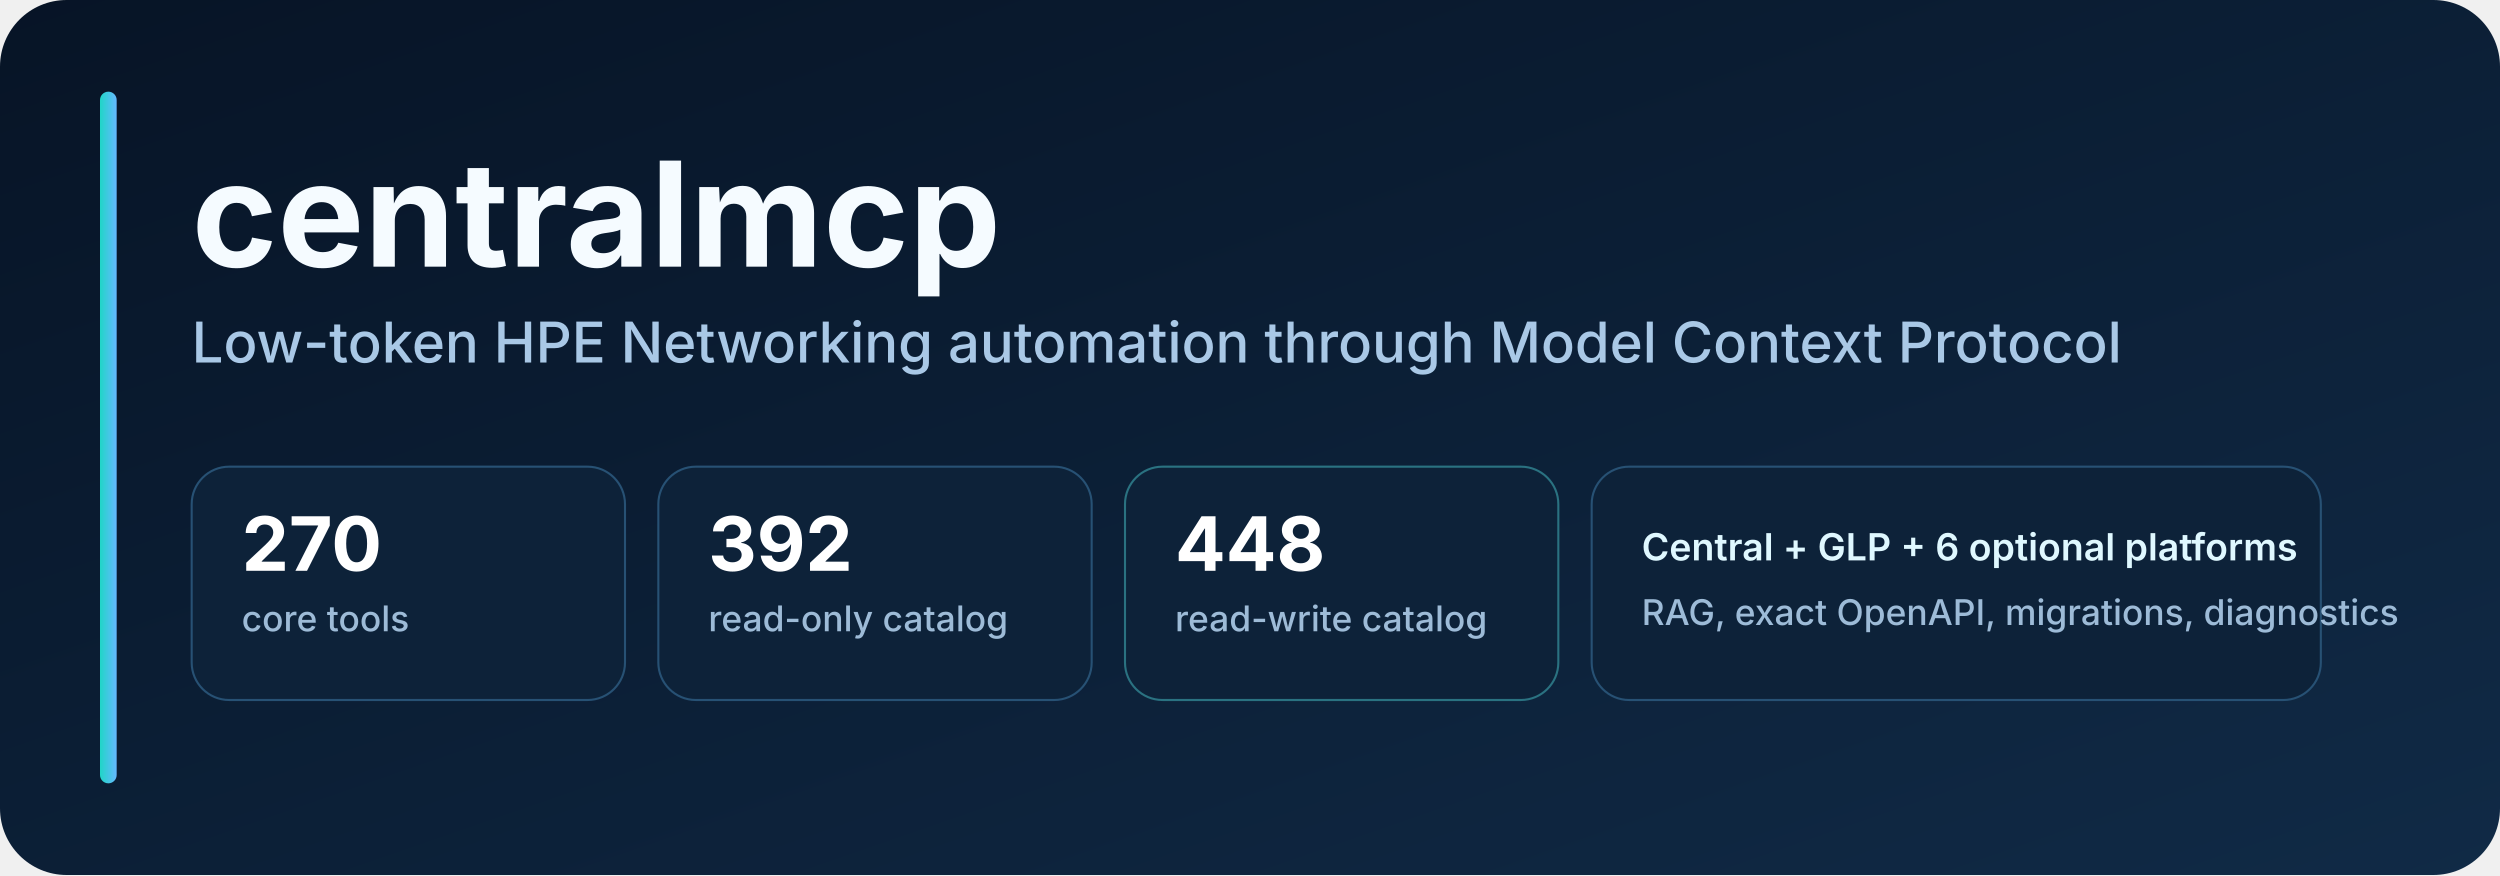
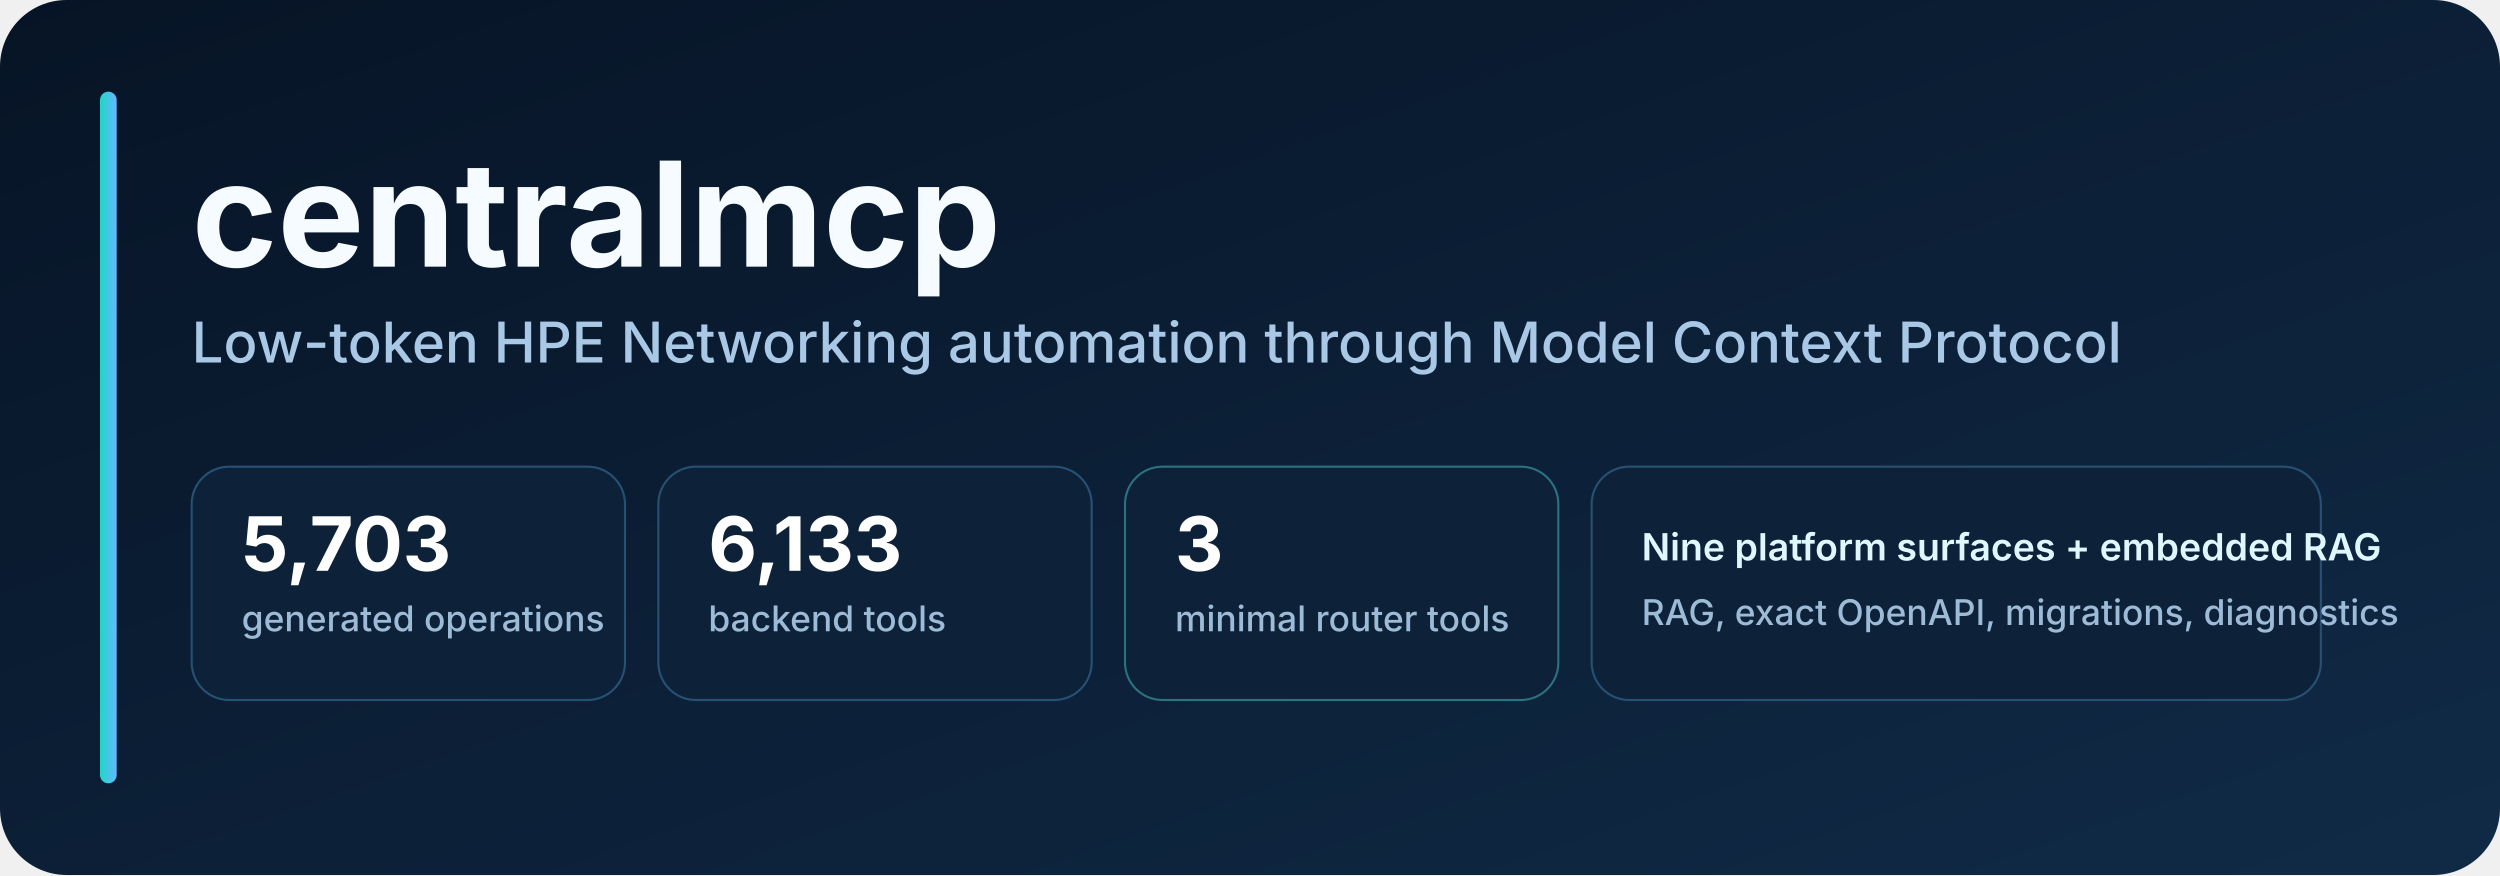
<svg xmlns="http://www.w3.org/2000/svg" width="1200" height="420" viewBox="0 0 1200 420" role="img" aria-labelledby="title desc">
  <defs>
    <linearGradient id="bg" x1="0" y1="0" x2="1" y2="1">
      <stop offset="0" stop-color="#071426" />
      <stop offset="1" stop-color="#102a46" />
    </linearGradient>
    <linearGradient id="accent" x1="0" y1="0" x2="1" y2="0">
      <stop offset="0" stop-color="#20d6c7" />
      <stop offset="1" stop-color="#65b8ff" />
    </linearGradient>
    <style>
      .title { font: 700 70px -apple-system, BlinkMacSystemFont, "Segoe UI", sans-serif; fill: #f5fbff; }
      .subtitle { font: 500 27px -apple-system, BlinkMacSystemFont, "Segoe UI", sans-serif; fill: #a9c8e6; }
      .metric { font: 700 36px -apple-system, BlinkMacSystemFont, "Segoe UI", sans-serif; fill: #ffffff; }
      .label { font: 500 17px -apple-system, BlinkMacSystemFont, "Segoe UI", sans-serif; fill: #9dbbd7; }
      .pill { font: 600 18px -apple-system, BlinkMacSystemFont, "Segoe UI", sans-serif; fill: #dff8ff; }
    </style>
  </defs>
  <rect width="1200" height="420" rx="32" fill="url(#bg)" />
  <rect x="48" y="44" width="8" height="332" rx="4" fill="url(#accent)" />
  <text x="92" y="128" class="title">centralmcp</text>
  <text x="92" y="174" class="subtitle">Low-token HPE Networking automation through Model Context Protocol</text>
  <g transform="translate(92 224)">
    <rect width="208" height="112" rx="18" fill="#0d2239" stroke="#275174" />
-     <text x="24" y="50" class="metric">270</text>
-     <text x="24" y="79" class="label">core tools</text>
+     <text x="24" y="50" class="metric">5,703</text>
+     <text x="24" y="79" class="label">generated operations</text>
    <rect x="224" width="208" height="112" rx="18" fill="#0d2239" stroke="#275174" />
-     <text x="248" y="50" class="metric">392</text>
-     <text x="248" y="79" class="label">read-only catalog</text>
+     <text x="248" y="50" class="metric">6,133</text>
+     <text x="248" y="79" class="label">backend tools</text>
    <rect x="448" width="208" height="112" rx="18" fill="#0d2239" stroke="#2a7281" />
-     <text x="472" y="50" class="metric">448</text>
-     <text x="472" y="79" class="label">read-write catalog</text>
+     <text x="472" y="50" class="metric">3</text>
+     <text x="472" y="79" class="label">minimal router tools</text>
    <rect x="672" width="350" height="112" rx="18" fill="#0d2239" stroke="#275174" />
-     <text x="696" y="45" class="pill">Central + GLP + 6 optional platforms</text>
+     <text x="696" y="45" class="pill">Nine platform surfaces + embedded RAG</text>
    <text x="696" y="76" class="label">RAG, exact OpenAPI, migrations, diagnostics</text>
  </g>
</svg>
